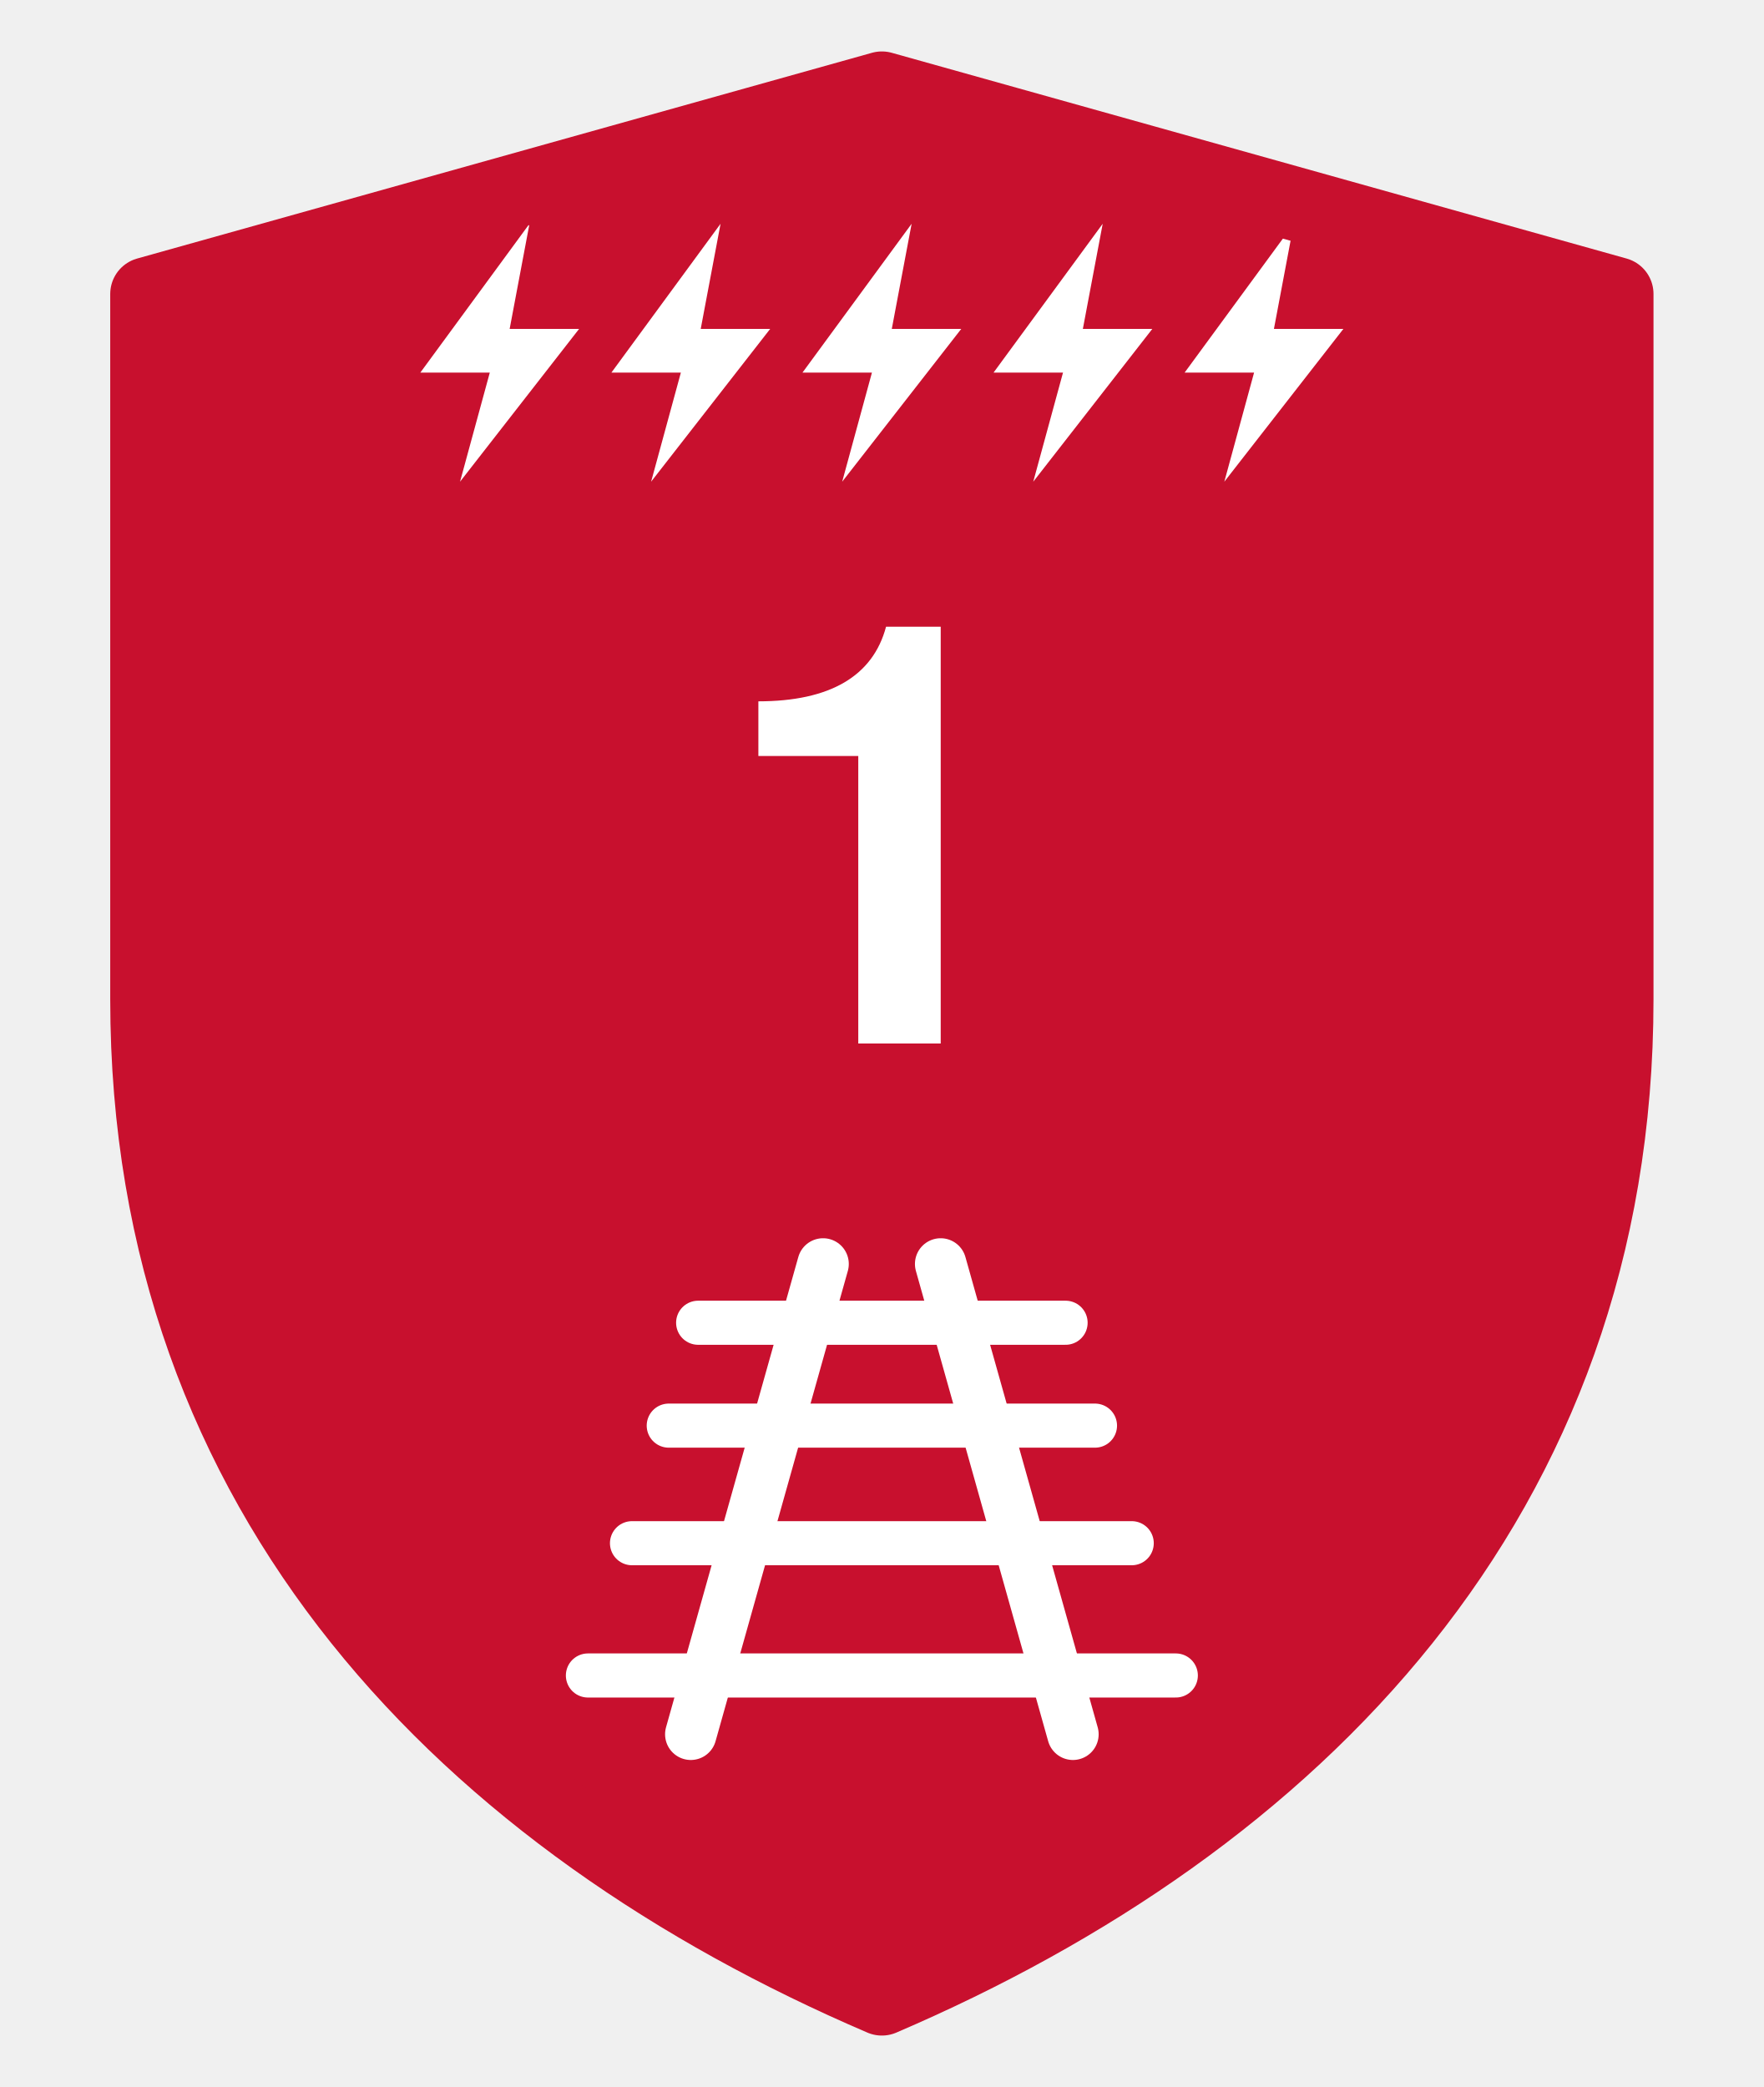
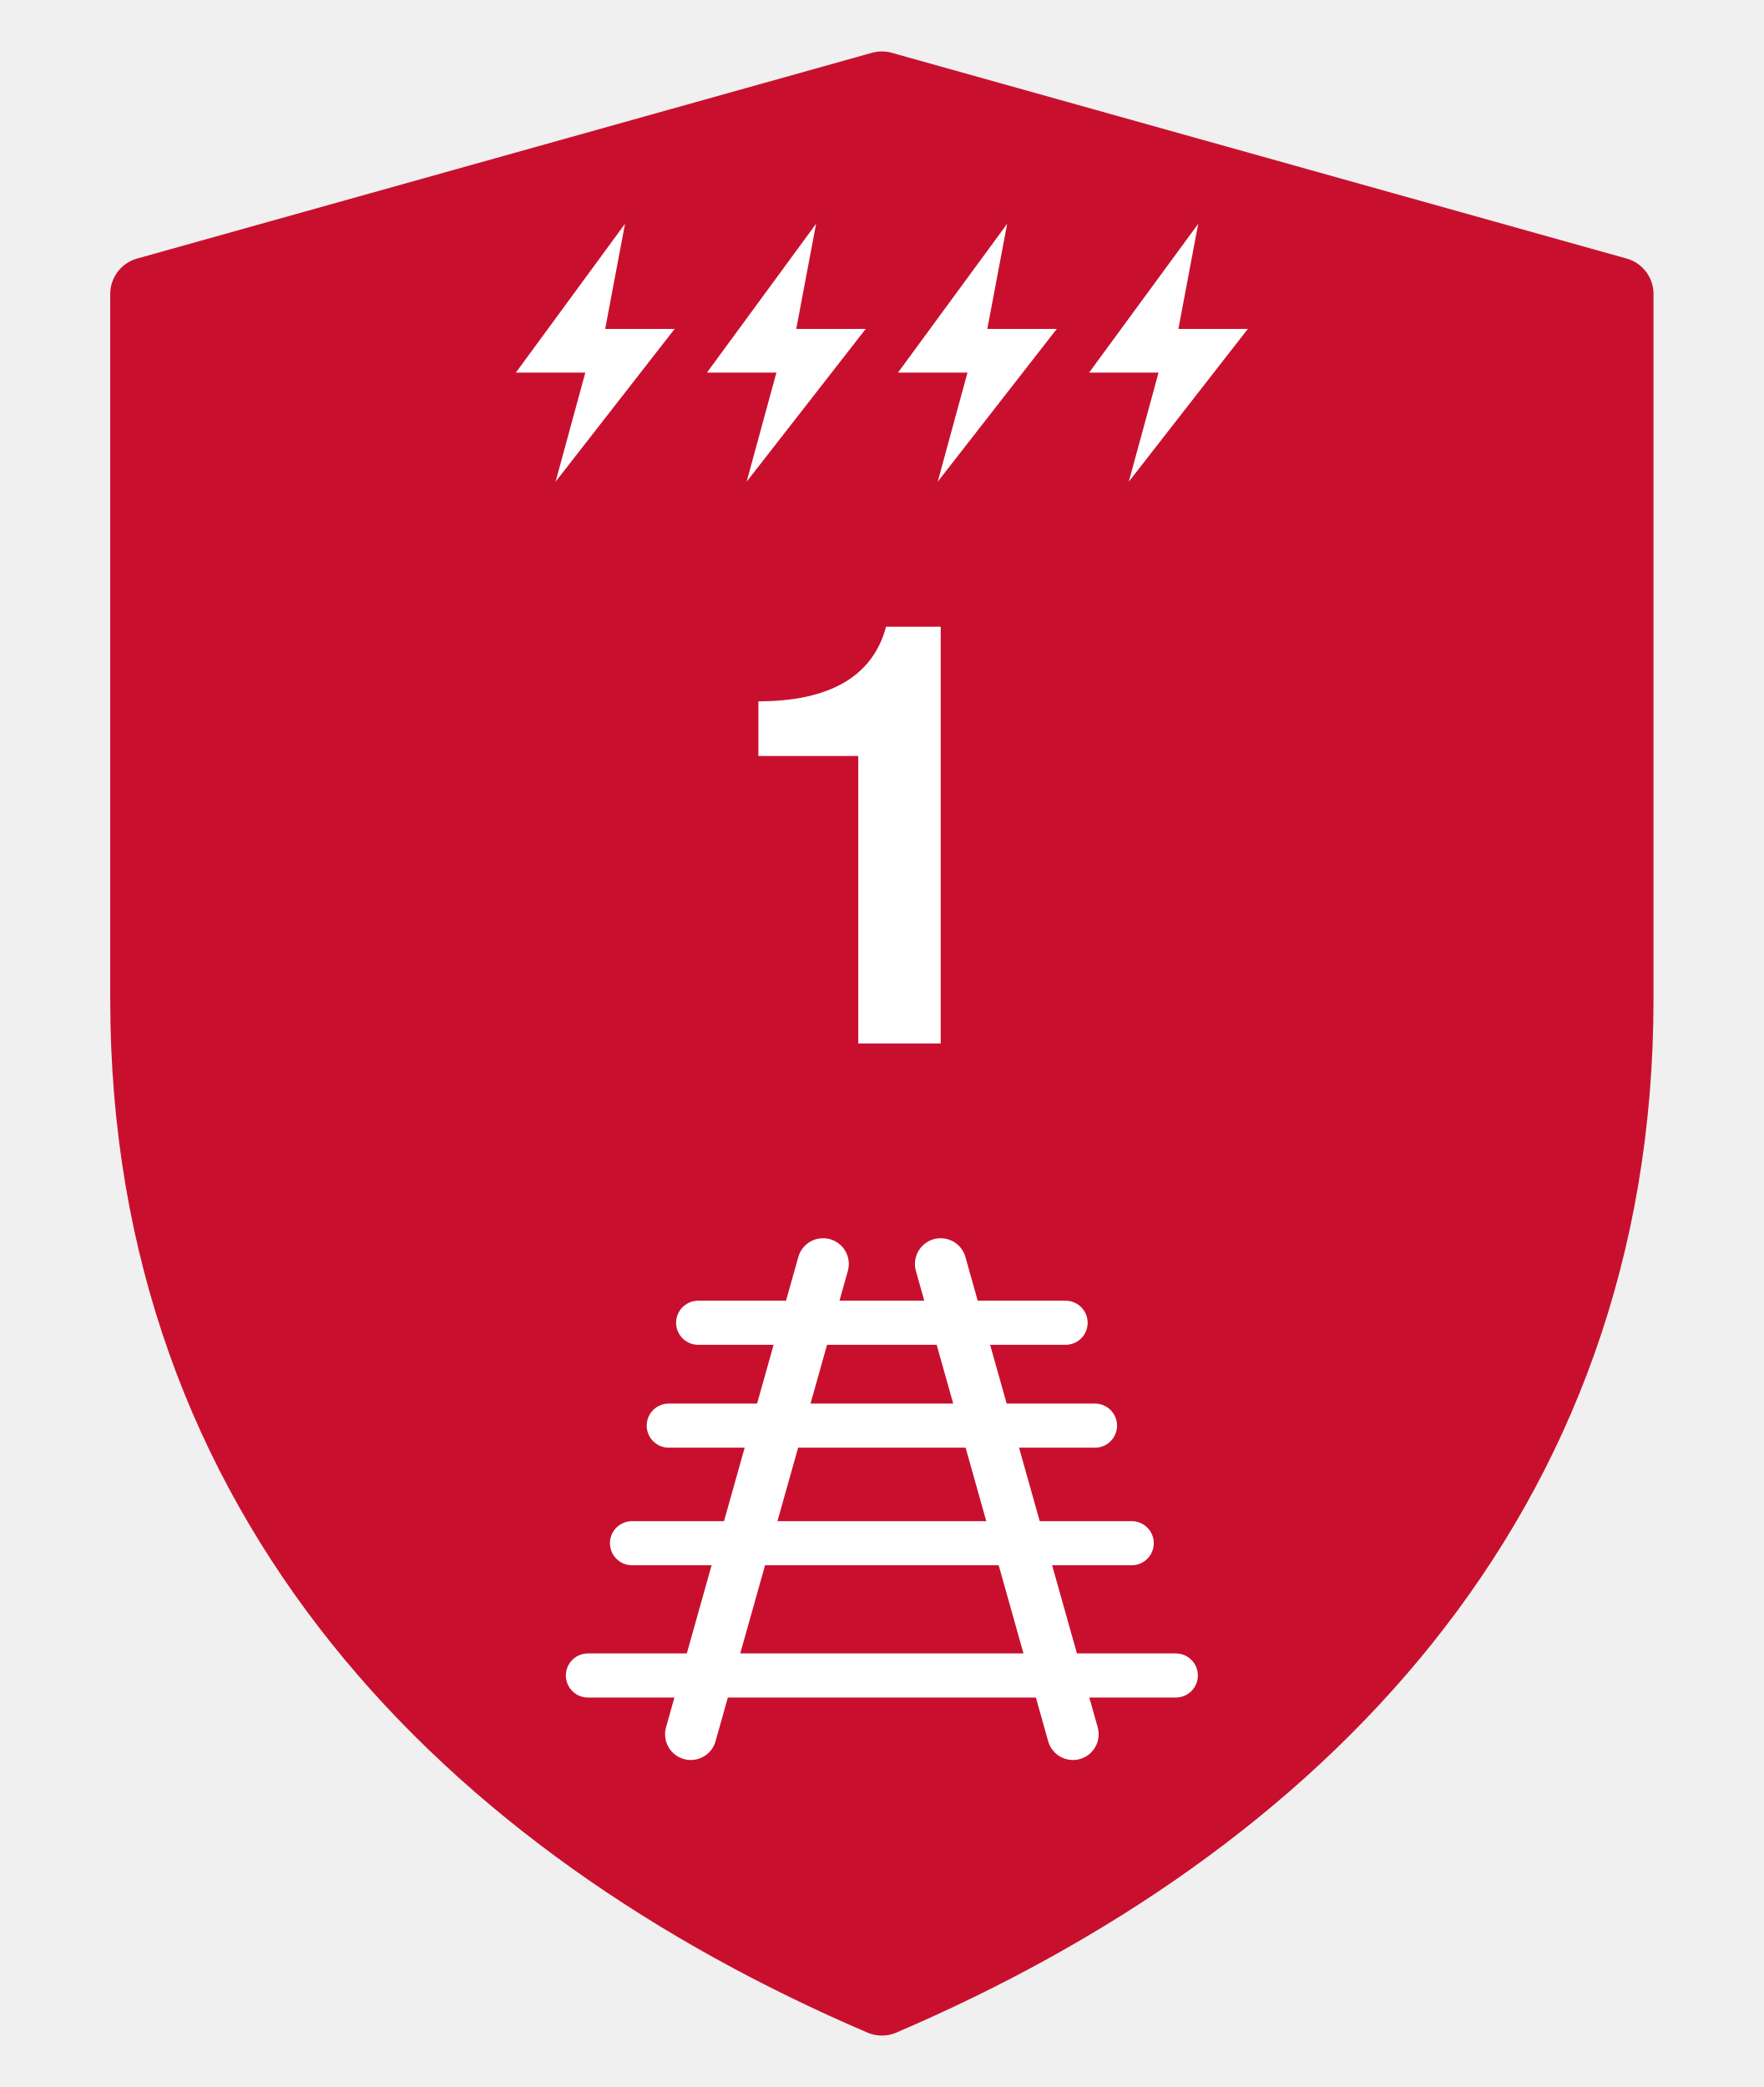
<svg xmlns="http://www.w3.org/2000/svg" viewBox="0 0 120 142" role="img" aria-label="1">
  <defs>
    <clipPath id="c">
      <path d="M60 6 L110 20 V68 C110 102 88 124 60 136 C32 124 10 102 10 68 V20 Z" />
    </clipPath>
  </defs>
  <path d="M60 6 L110 20 V68 C110 102 88 124 60 136 C32 124 10 102 10 68 V20 Z" fill="#C8102E" />
  <g clip-path="url(#c)" />
-   <path d="M1.5 -6.5 L-4 1 L-0.5 1 L-2 6.5 L4 -1.2 L0.5 -1.2 Z" transform="translate(34.0 24) scale(1.35)" fill="#FFFFFF" />
-   <path d="M1.5 -6.5 L-4 1 L-0.5 1 L-2 6.5 L4 -1.2 L0.5 -1.2 Z" transform="translate(47.0 24) scale(1.35)" fill="#FFFFFF" />
-   <path d="M1.5 -6.5 L-4 1 L-0.5 1 L-2 6.5 L4 -1.2 L0.5 -1.2 Z" transform="translate(60.0 24) scale(1.35)" fill="#FFFFFF" />
-   <path d="M1.5 -6.5 L-4 1 L-0.5 1 L-2 6.5 L4 -1.2 L0.5 -1.2 Z" transform="translate(73.0 24) scale(1.35)" fill="#FFFFFF" />
-   <path d="M1.5 -6.5 L-4 1 L-0.5 1 L-2 6.5 L4 -1.2 L0.5 -1.2 Z" transform="translate(86.0 24) scale(1.35)" fill="#FFFFFF" />
+   <path d="M1.5 -6.5 L-4 1 L-0.5 1 L-2 6.5 L4 -1.2 L0.5 -1.2 Z" transform="translate(40.5 24) scale(1.35)" fill="#FFFFFF" />
+   <path d="M1.5 -6.5 L-4 1 L-0.5 1 L-2 6.5 L4 -1.2 L0.5 -1.2 Z" transform="translate(53.5 24) scale(1.35)" fill="#FFFFFF" />
+   <path d="M1.5 -6.5 L-4 1 L-0.5 1 L-2 6.5 L4 -1.2 L0.5 -1.2 Z" transform="translate(66.5 24) scale(1.35)" fill="#FFFFFF" />
+   <path d="M1.5 -6.5 L-4 1 L-0.5 1 L-2 6.5 L4 -1.2 L0.5 -1.2 Z" transform="translate(79.5 24) scale(1.35)" fill="#FFFFFF" />
  <text x="60" y="71" text-anchor="middle" font-family="Arial Black, Helvetica, Arial, sans-serif" font-weight="900" font-size="40" fill="#FFFFFF">1</text>
  <g clip-path="url(#c)">
    <line x1="40" y1="114" x2="80" y2="114" stroke="#FFFFFF" stroke-width="3" stroke-linecap="round" />
    <line x1="43" y1="105" x2="77" y2="105" stroke="#FFFFFF" stroke-width="3" stroke-linecap="round" />
    <line x1="45.5" y1="97" x2="74.5" y2="97" stroke="#FFFFFF" stroke-width="3" stroke-linecap="round" />
    <line x1="47.5" y1="90" x2="72.5" y2="90" stroke="#FFFFFF" stroke-width="3" stroke-linecap="round" />
    <path d="M47 118 L56 86 M73 118 L64 86" stroke="#FFFFFF" stroke-width="3.5" stroke-linecap="round" fill="none" />
  </g>
  <path d="M60 6 L110 20 V68 C110 102 88 124 60 136 C32 124 10 102 10 68 V20 Z" fill="none" stroke="#C8102E" stroke-width="5" stroke-linejoin="round" />
</svg>
